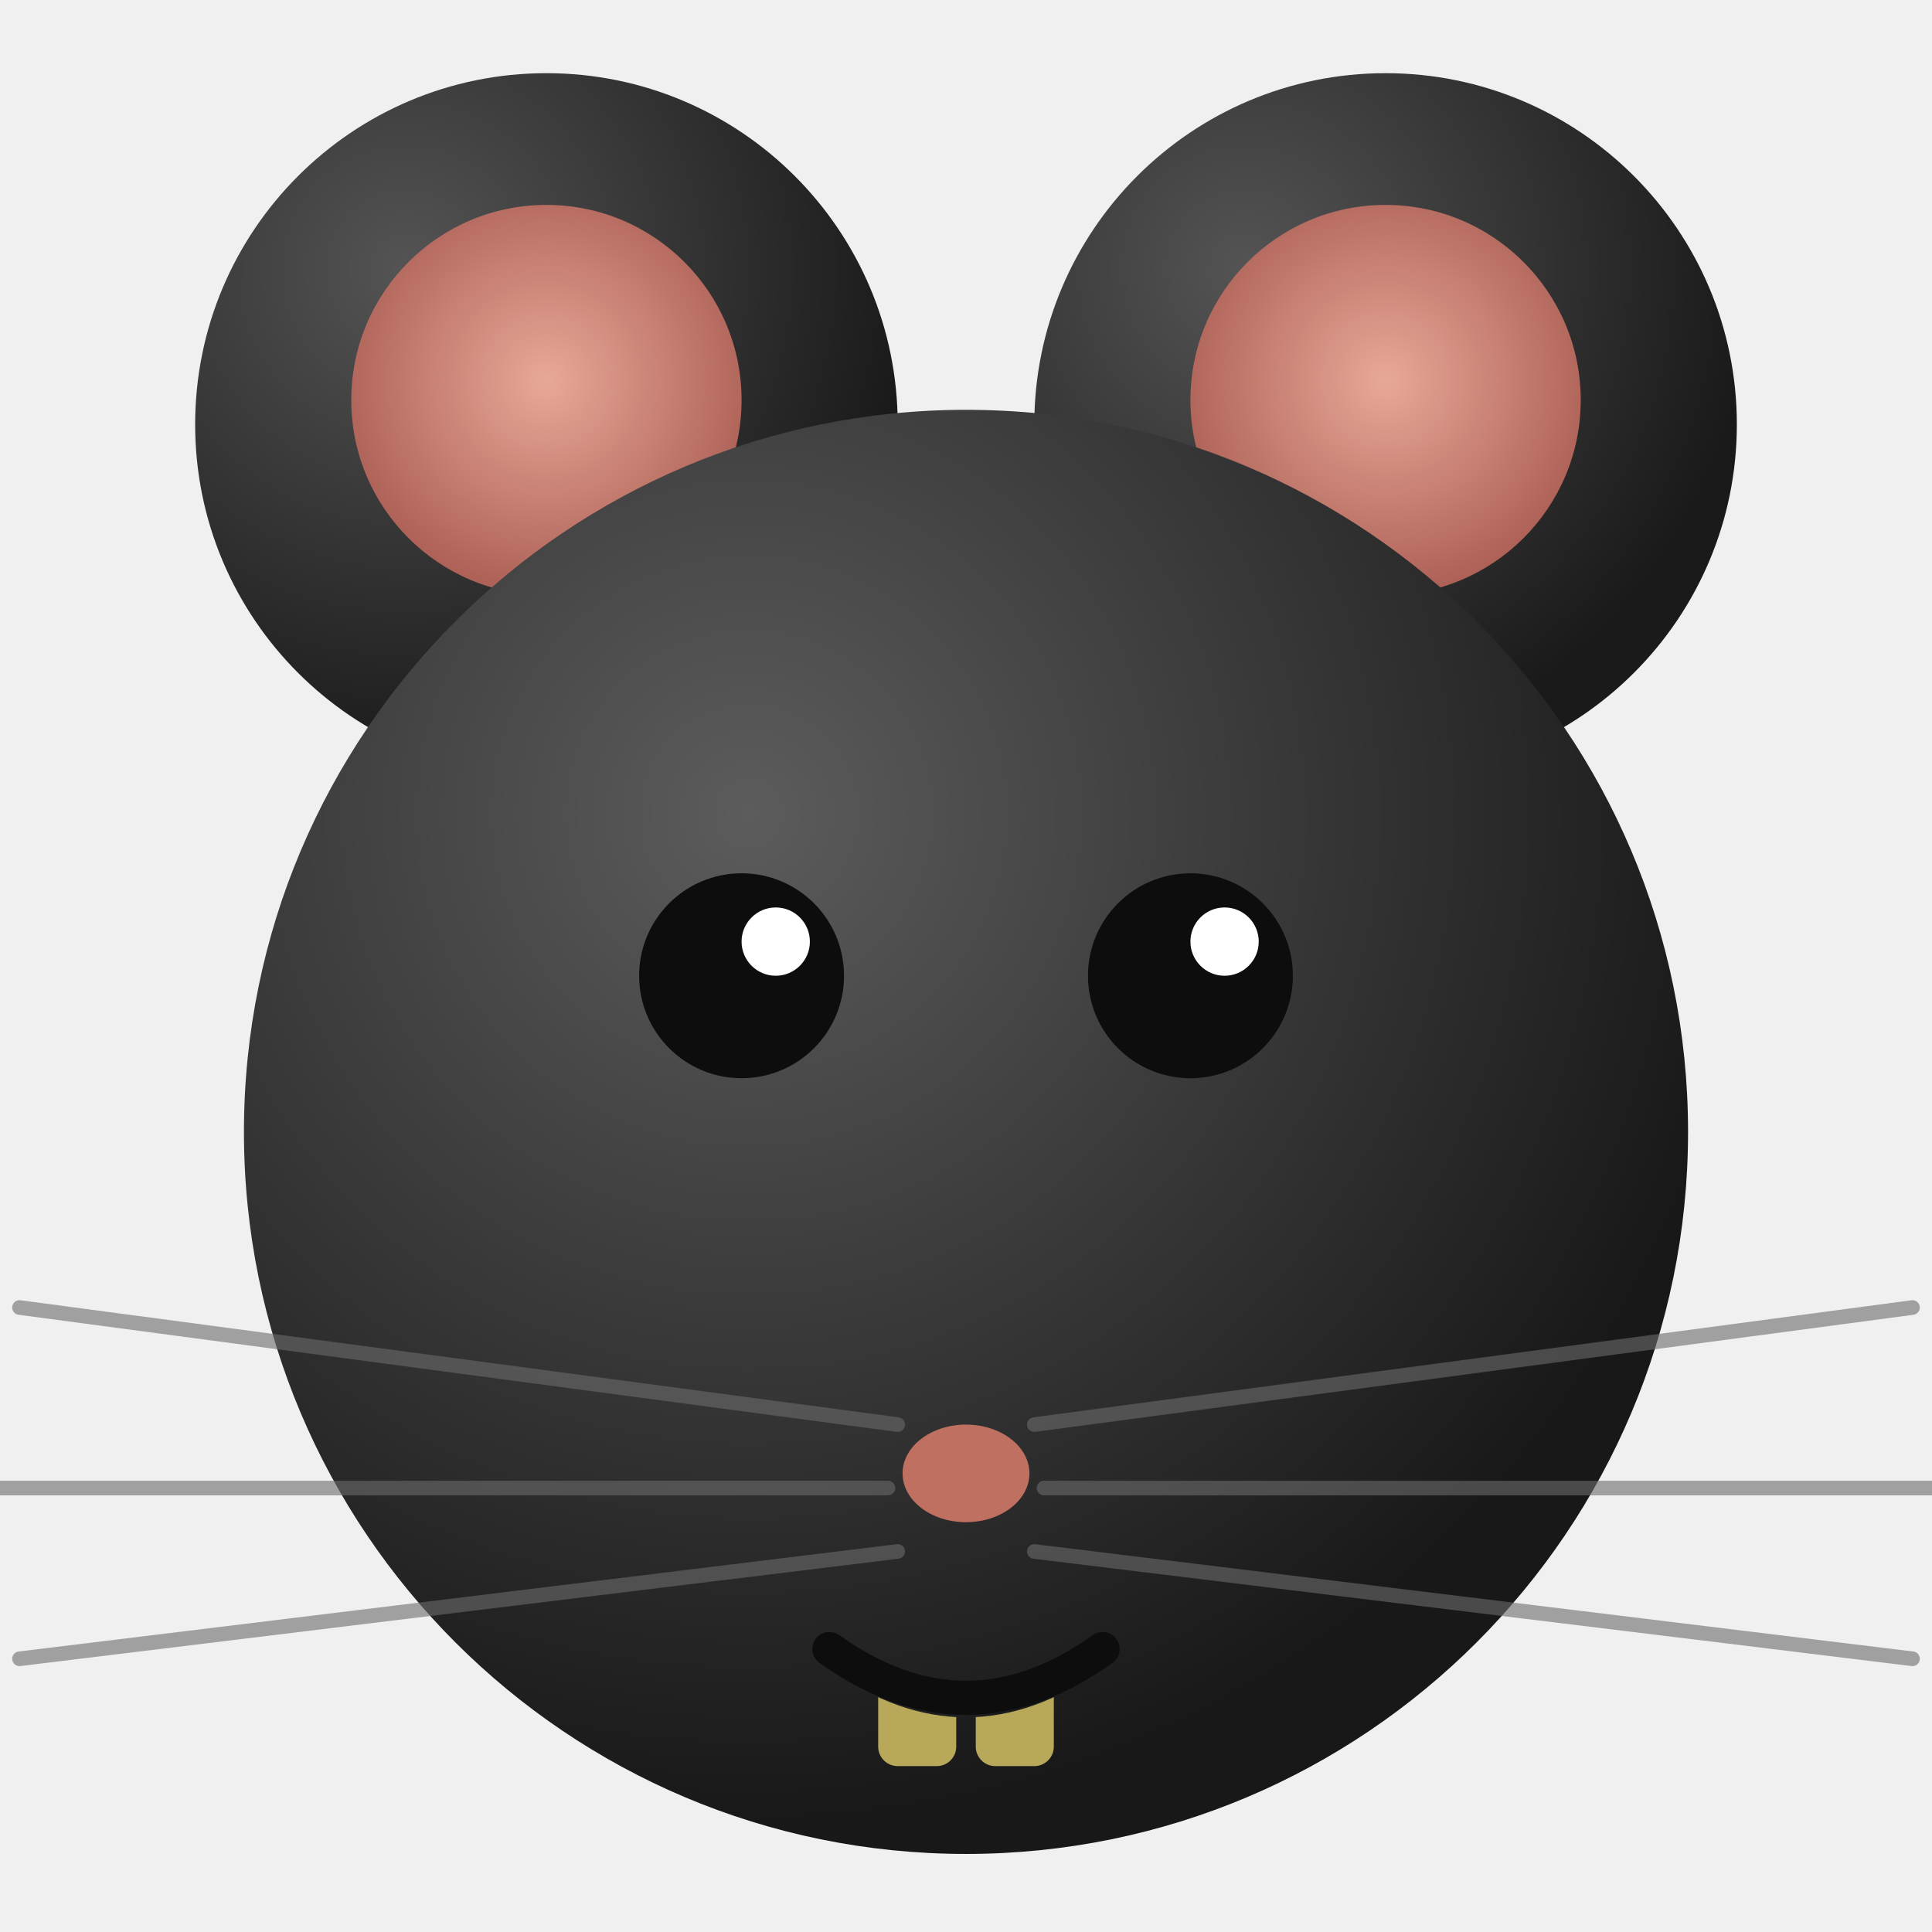
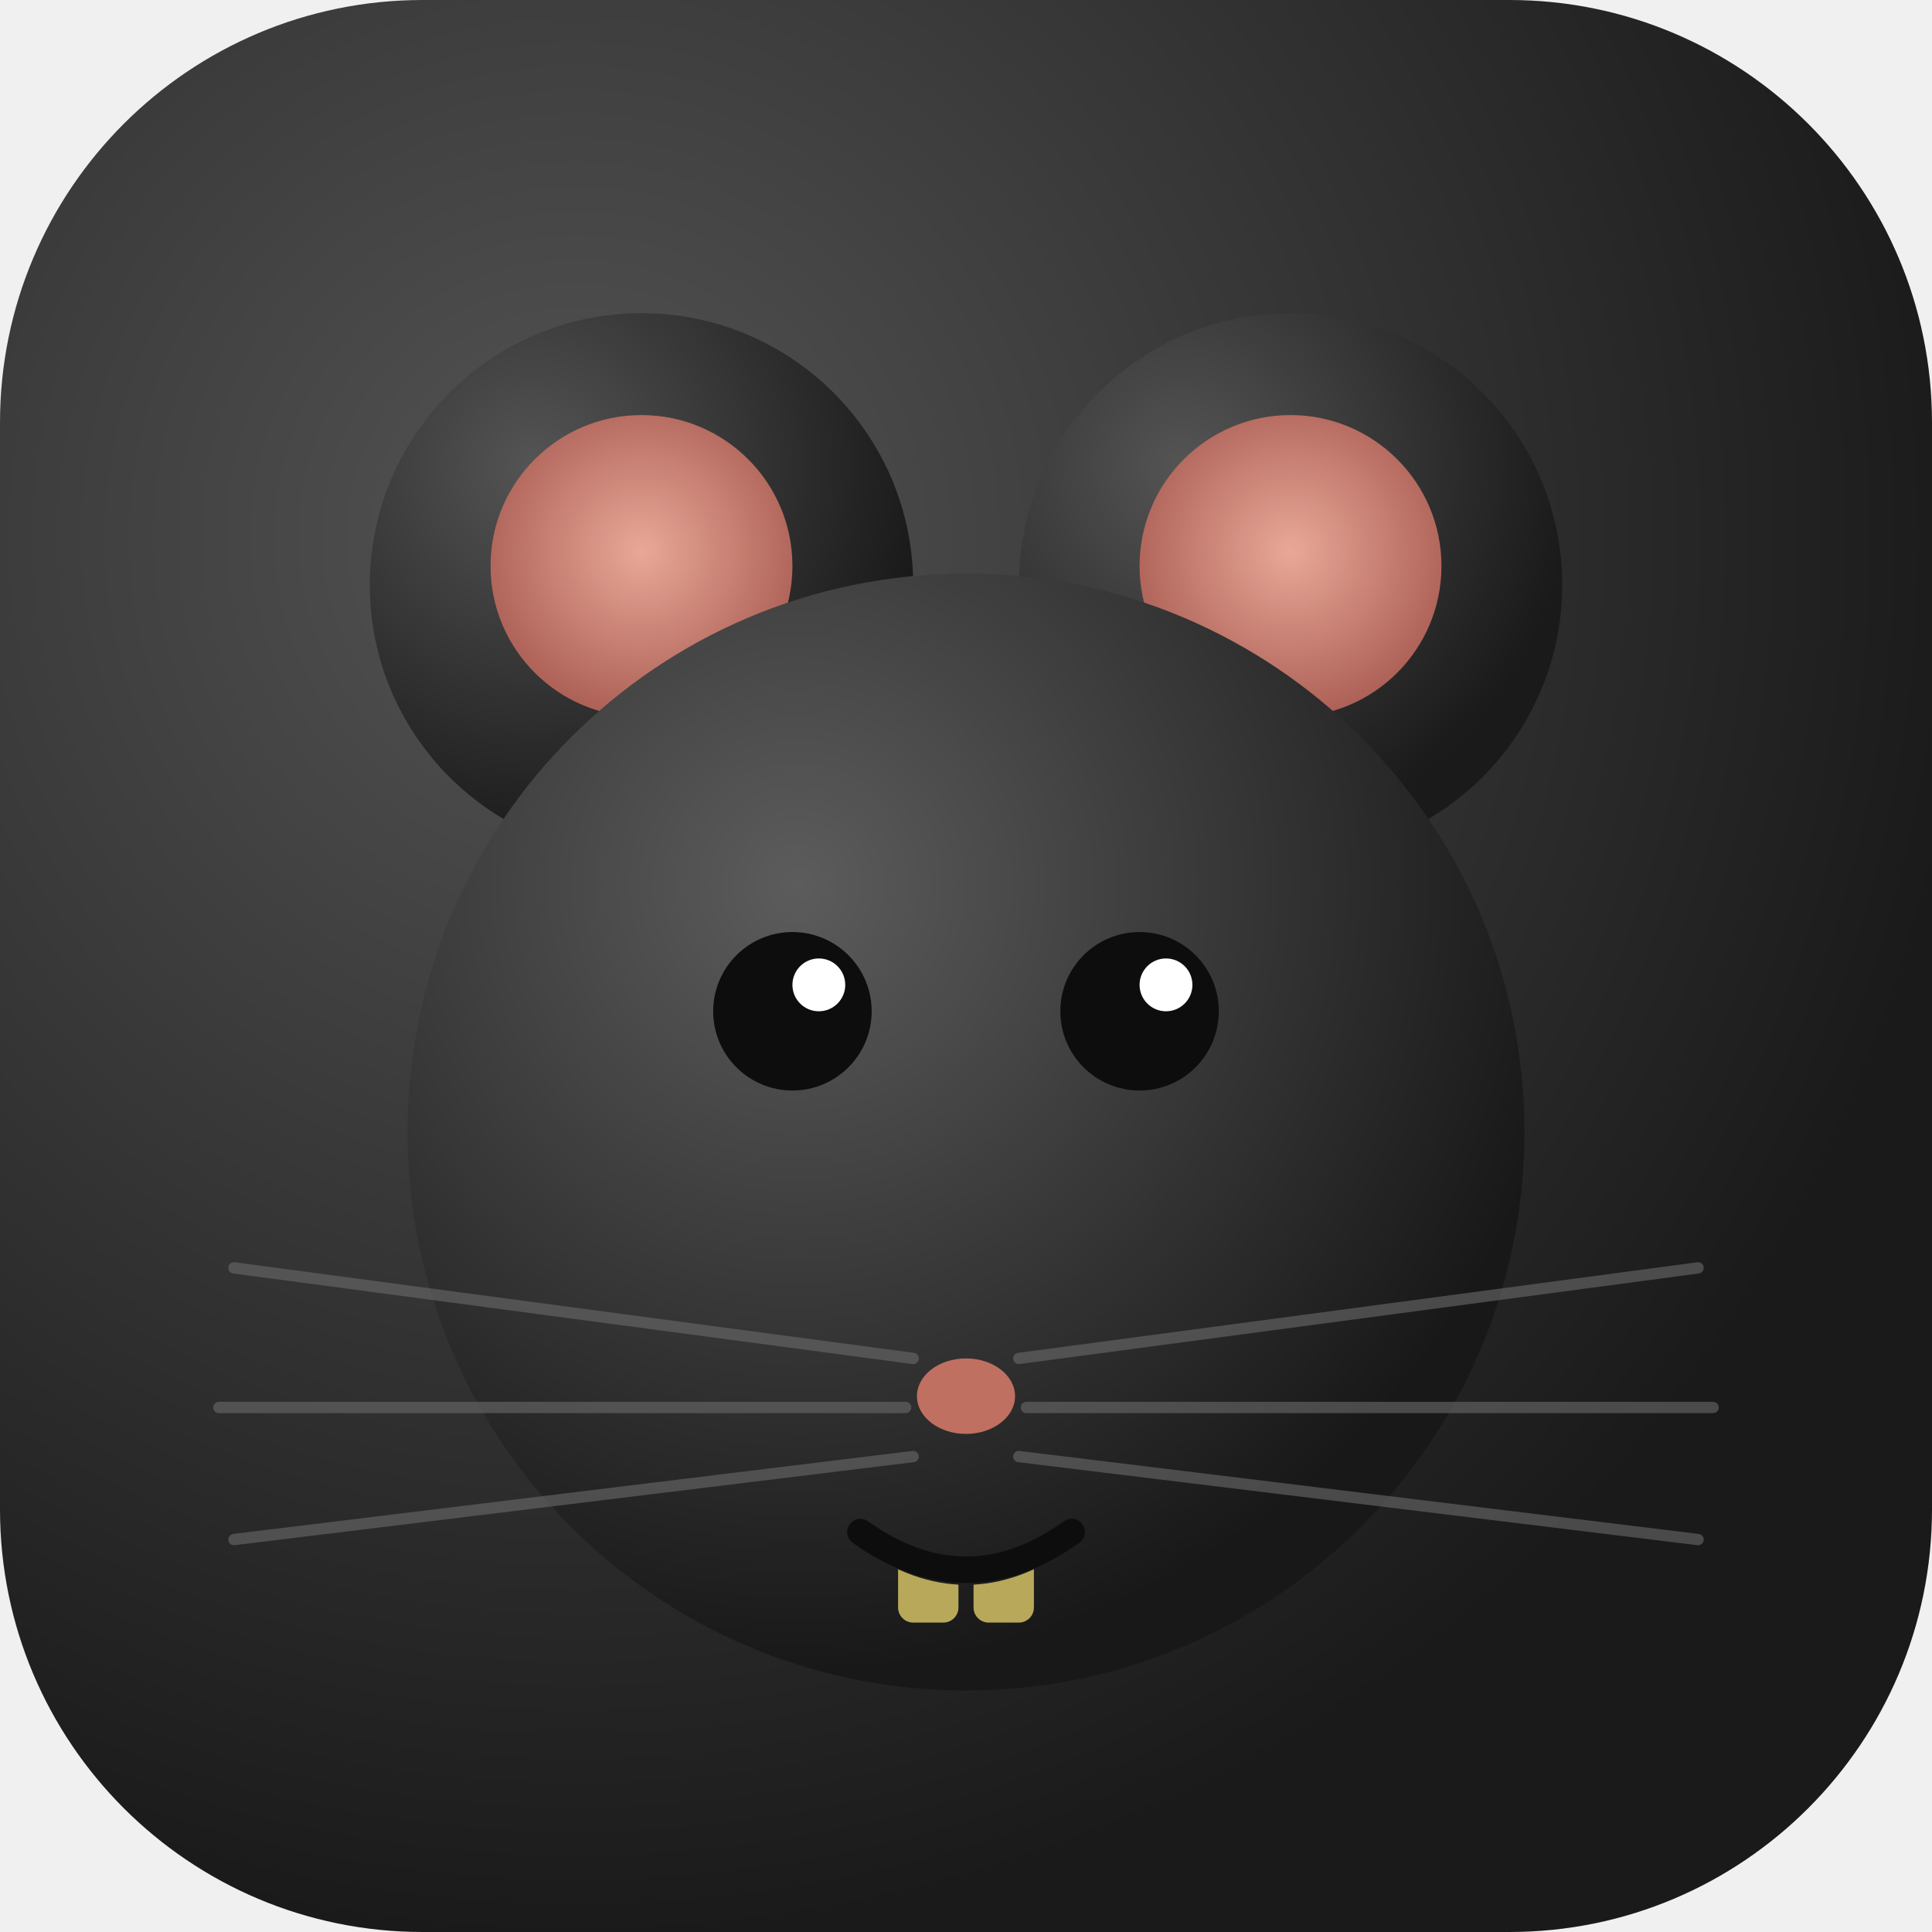
- <svg xmlns="http://www.w3.org/2000/svg" viewBox="58 68 396 396">
+ <svg xmlns="http://www.w3.org/2000/svg" viewBox="0 0 512 512">
  <defs>
    <clipPath id="bg-clip">
      <rect width="512" height="512" rx="112" />
    </clipPath>
    <radialGradient id="fur" cx="30%" cy="28%" r="72%">
      <stop offset="0%" stop-color="#545454" />
      <stop offset="100%" stop-color="#1A1A1A" />
    </radialGradient>
    <radialGradient id="head-fur" cx="35%" cy="28%" r="70%">
      <stop offset="0%" stop-color="#5C5C5C" />
      <stop offset="100%" stop-color="#181818" />
    </radialGradient>
    <radialGradient id="skin" cx="50%" cy="45%" r="60%">
      <stop offset="0%" stop-color="#E8A898" />
      <stop offset="100%" stop-color="#A85A50" />
    </radialGradient>
    <clipPath id="teeth-clip">
      <path d="M 228 410 Q 256 430 284 410 L 512 600 L 0 600 Z" />
    </clipPath>
  </defs>
-   <g>
+   <rect width="512" height="512" rx="112" fill="url(#fur)" />
+   <g clip-path="url(#bg-clip)">
    <circle cx="170" cy="155" r="72" fill="url(#fur)" />
    <circle cx="342" cy="155" r="72" fill="url(#fur)" />
    <circle cx="170" cy="150" r="40" fill="url(#skin)" />
    <circle cx="342" cy="150" r="40" fill="url(#skin)" />
    <circle cx="256" cy="300" r="148" fill="url(#head-fur)" />
    <line x1="242" y1="360" x2="62" y2="336" stroke="#6A6A6A" stroke-width="3" stroke-linecap="round" opacity="0.6" />
    <line x1="240" y1="373" x2="58" y2="373" stroke="#6A6A6A" stroke-width="3" stroke-linecap="round" opacity="0.6" />
    <line x1="242" y1="386" x2="62" y2="408" stroke="#6A6A6A" stroke-width="3" stroke-linecap="round" opacity="0.6" />
    <line x1="270" y1="360" x2="450" y2="336" stroke="#6A6A6A" stroke-width="3" stroke-linecap="round" opacity="0.6" />
    <line x1="272" y1="373" x2="454" y2="373" stroke="#6A6A6A" stroke-width="3" stroke-linecap="round" opacity="0.6" />
    <line x1="270" y1="386" x2="450" y2="408" stroke="#6A6A6A" stroke-width="3" stroke-linecap="round" opacity="0.6" />
    <circle cx="210" cy="268" r="21" fill="#0D0D0D" />
    <circle cx="302" cy="268" r="21" fill="#0D0D0D" />
    <circle cx="217" cy="261" r="7" fill="#FFFFFF" />
    <circle cx="309" cy="261" r="7" fill="#FFFFFF" />
    <ellipse cx="256" cy="370" rx="13" ry="10" fill="#C07060" />
    <g clip-path="url(#teeth-clip)">
      <rect x="238" y="400" width="16" height="30" rx="4" fill="#B8A85A" />
      <rect x="258" y="400" width="16" height="30" rx="4" fill="#B8A85A" />
    </g>
    <path d="M 228 406 Q 256 426 284 406" stroke="#0D0D0D" stroke-width="7" fill="none" stroke-linecap="round" />
  </g>
</svg>
